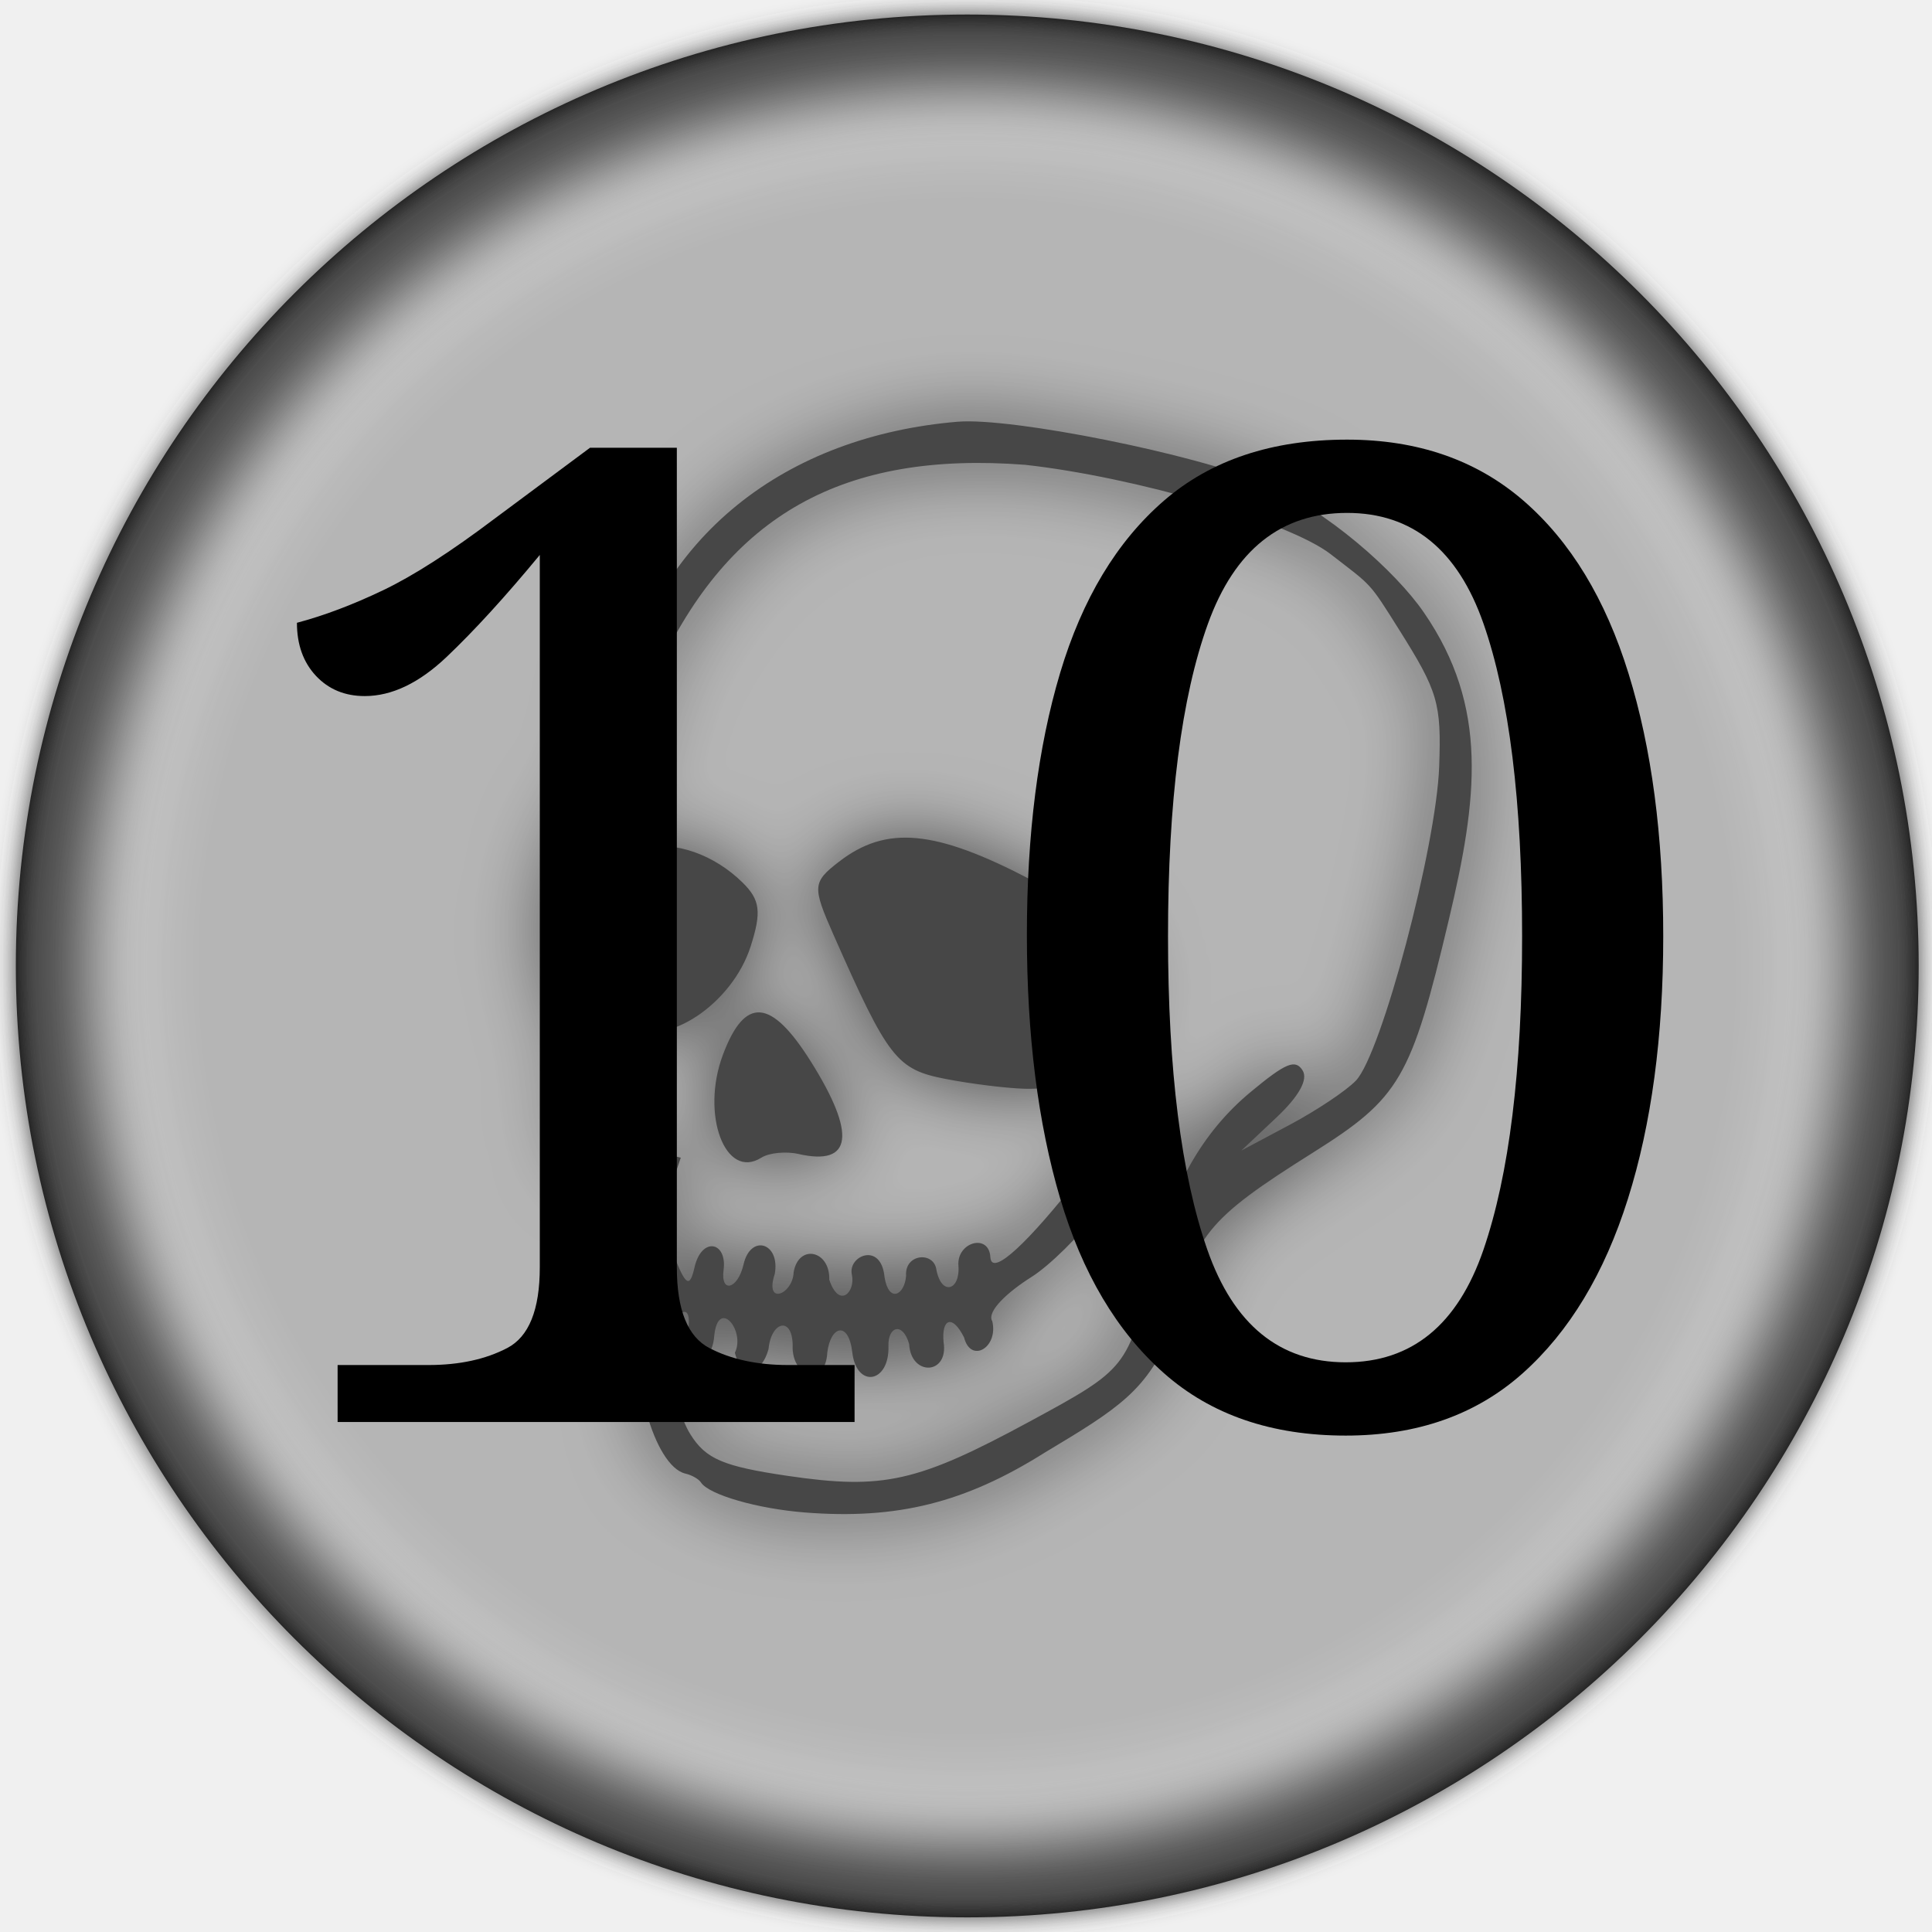
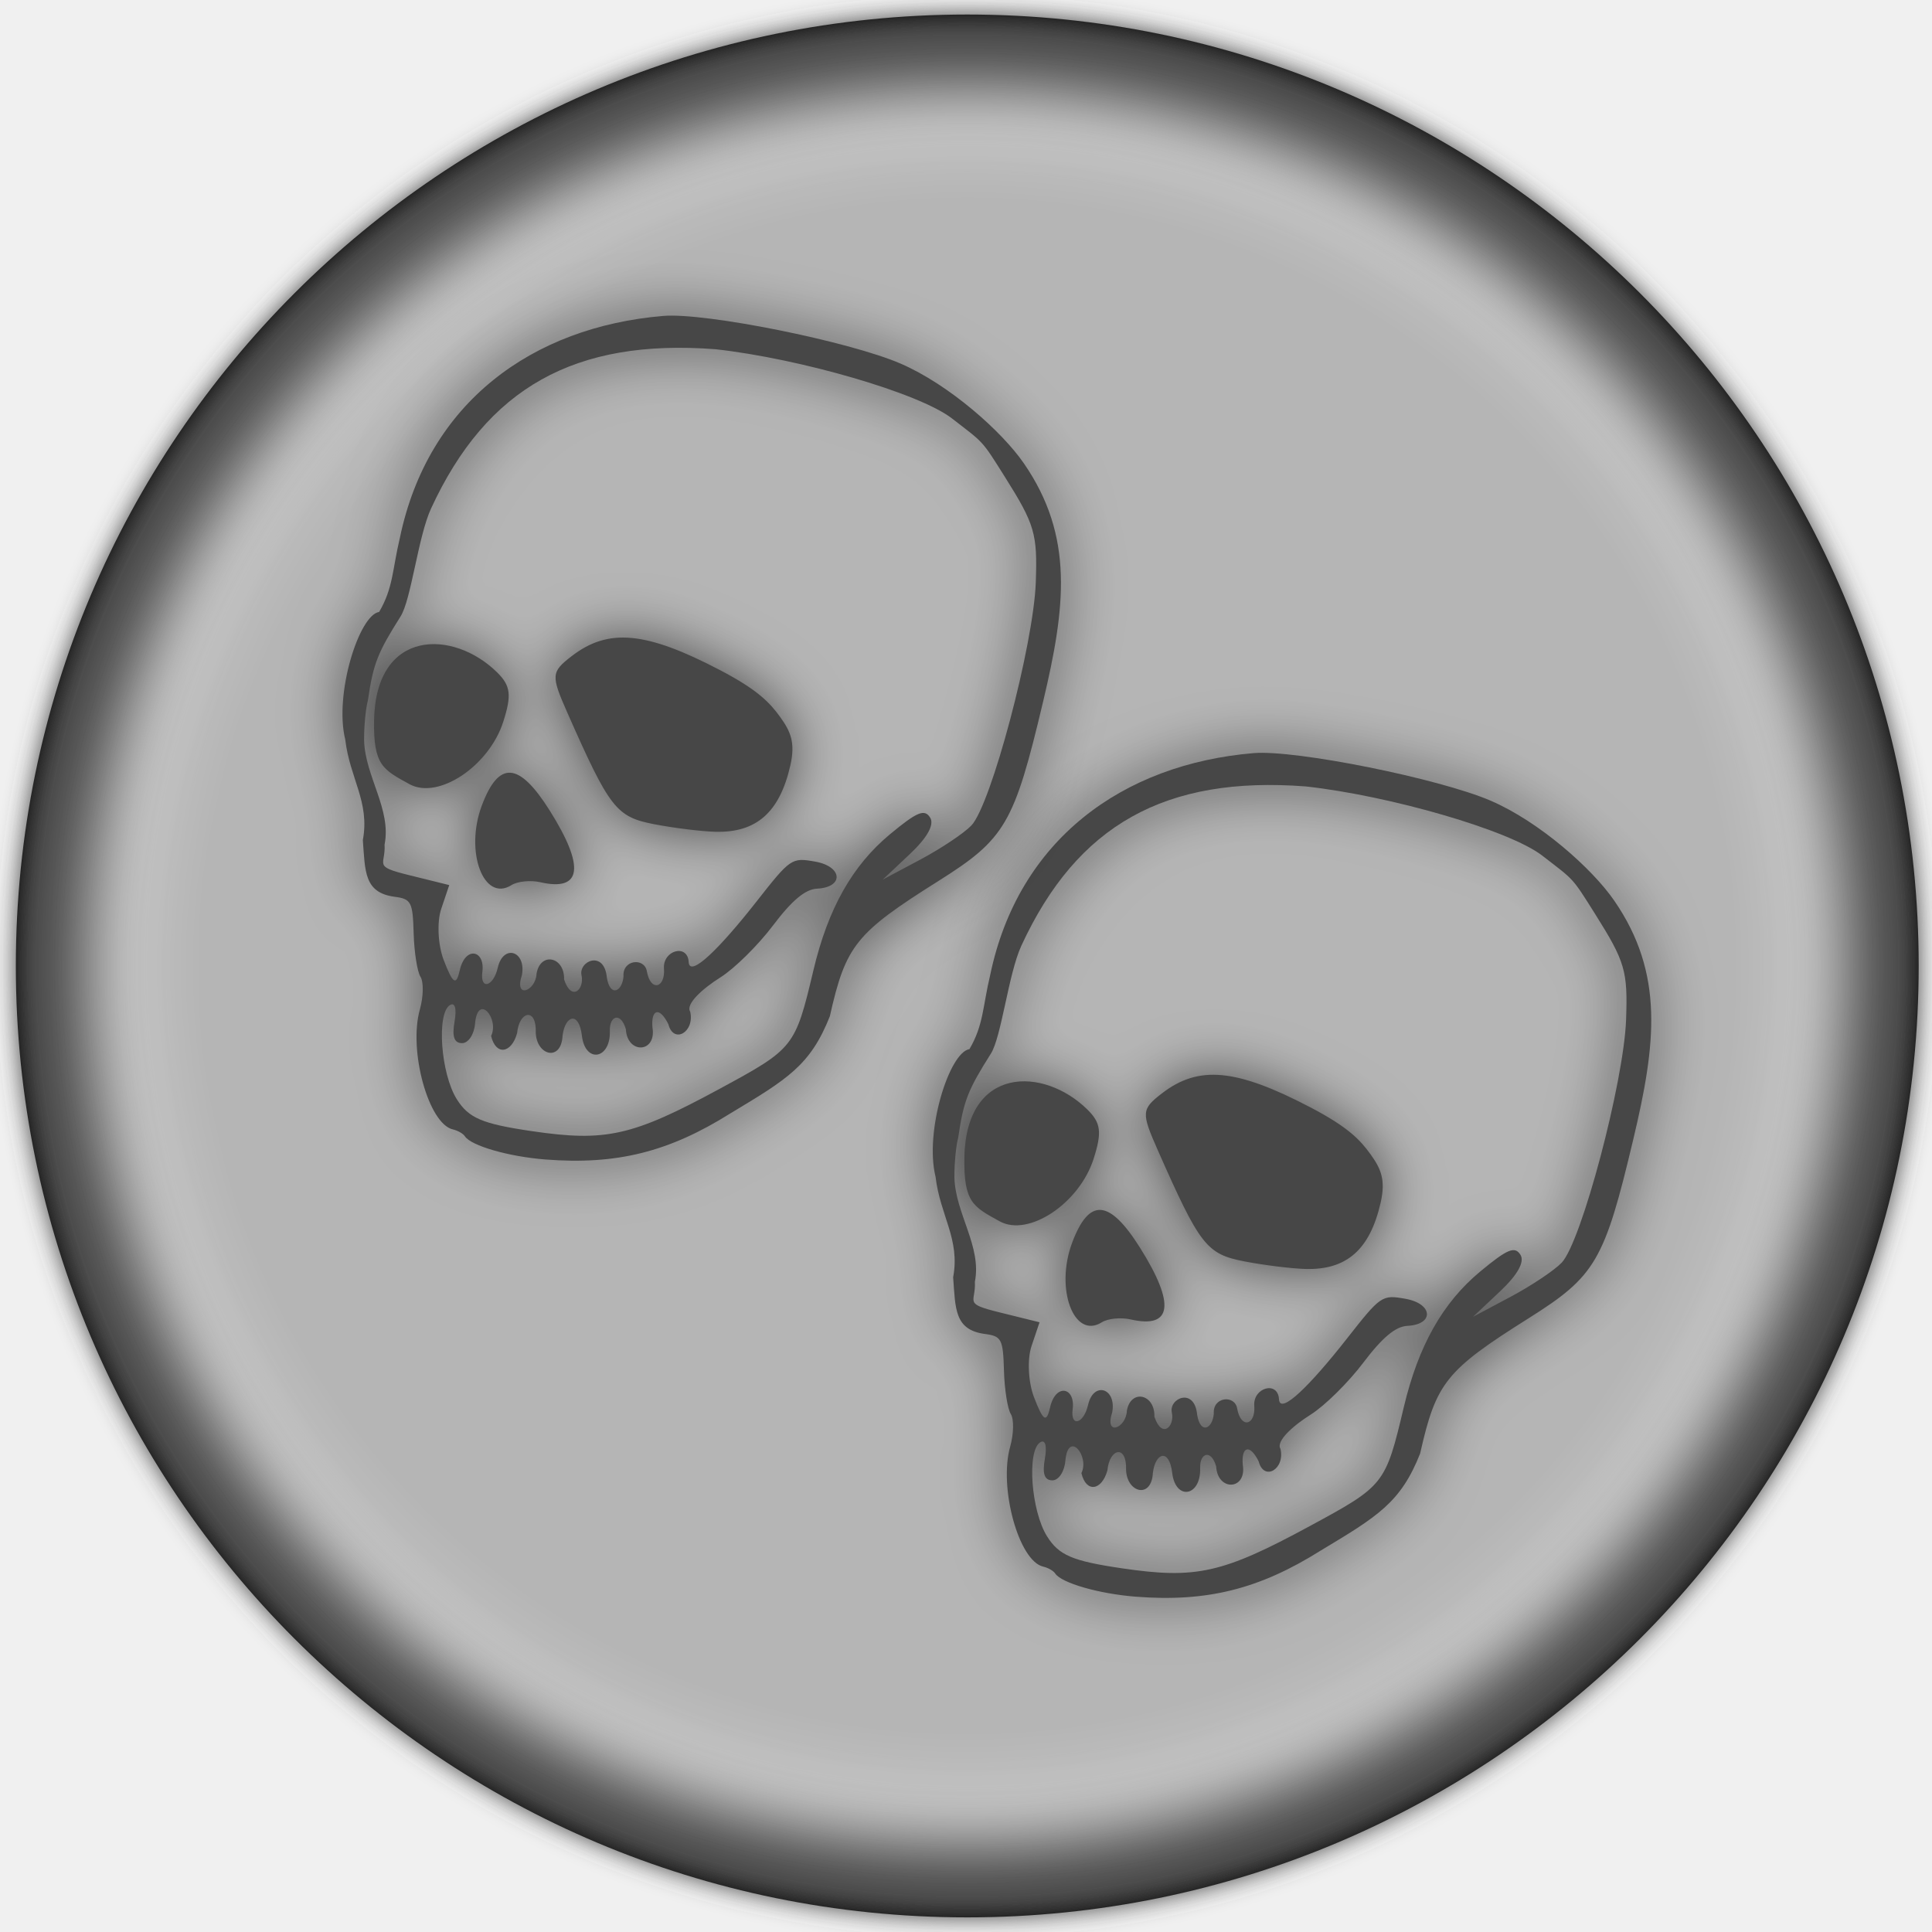
<svg xmlns="http://www.w3.org/2000/svg" width="400" height="400" id="svg2" version="1.1">
  <defs id="defs4">
    <linearGradient id="linearGradient3772">
      <stop style="stop-color:#8e8e8e;stop-opacity:1;" offset="0" id="stop3774" />
      <stop style="stop-color:#8e8e8e;stop-opacity:0;" offset="1" id="stop3776" />
    </linearGradient>
    <filter id="filter3804">
      <feGaussianBlur stdDeviation="7.742" id="feGaussianBlur3806" />
    </filter>
    <filter id="filter3861">
      <feGaussianBlur stdDeviation="2.364" id="feGaussianBlur3863" />
    </filter>
    <filter id="filter3858">
      <feGaussianBlur stdDeviation="3.311" id="feGaussianBlur3860" />
    </filter>
+     <filter color-interpolation-filters="sRGB" id="filter3858-8">
+       <feGaussianBlur stdDeviation="3.311" id="feGaussianBlur3860-7" />
+     </filter>
  </defs>
  <g id="layer1" transform="translate(0,-652.3622)">
    <path style="fill:none;stroke:none" id="path2987" d="m 49.497,32.81 c 0,11.437 -9.045,20.708 -20.203,20.708 -11.158,0 -20.203,-9.271 -20.203,-20.708 0,-11.437 9.045,-20.708 20.203,-20.708 11.158,0 20.203,9.271 20.203,20.708 z" transform="translate(0,652.3622)" />
    <path style="fill:#000000;fill-opacity:1;stroke:none" id="path2989" d="m 397.242,194.939 c 0,108.789 -88.191,196.98 -196.98,196.98 -108.789,0 -196.98,-88.191 -196.98,-196.98 0,-108.789 88.191,-196.98 196.98,-196.98 108.789,0 196.98,88.191 196.98,196.98 z" transform="translate(0,657.4129)" />
    <path style="fill:#474747;fill-opacity:1;stroke:none;filter:url(#filter3861)" id="path2989-1" d="m 397.242,194.939 c 0,108.789 -88.191,196.98 -196.98,196.98 -108.789,0 -196.98,-88.191 -196.98,-196.98 0,-108.789 88.191,-196.98 196.98,-196.98 108.789,0 196.98,88.191 196.98,196.98 z" transform="translate(0,657.4129)" />
    <path style="fill:#c8c8c8;stroke:#ffffff;stroke-opacity:1;stroke-width:9;stroke-miterlimit:4;stroke-dasharray:none;filter:url(#filter3804);opacity:0.849;fill-opacity:1" id="path2989-1-8" d="m 397.242,194.939 c 0,108.789 -88.191,196.98 -196.98,196.98 -108.789,0 -196.98,-88.191 -196.98,-196.98 0,-108.789 88.191,-196.98 196.98,-196.98 108.789,0 196.98,88.191 196.98,196.98 z" transform="matrix(0.9,0,0,0.9,20.02627,676.9068)" />
-     <text xml:space="preserve" style="font-size:280.922px;font-style:normal;font-variant:normal;font-weight:normal;font-stretch:normal;text-align:start;line-height:125%;letter-spacing:0px;word-spacing:0px;writing-mode:lr-tb;text-anchor:start;fill:#000000;fill-opacity:1;stroke:none;font-family:UnBatang;-inkscape-font-specification:UnBatang" x="42.93" y="946.776" id="text3865">
-       <tspan id="tspan3867" x="42.93" y="946.776">10</tspan>
-     </text>
-     <g id="g3862" transform="matrix(1.04276,0,0,1.04276,-8.260741,-39.43956)" style="opacity:0.609">
+     <g id="g3862" transform="matrix(0.8064388,0,0,0.8064388,99.83455,205.7423)" style="opacity:0.609">
      <g style="color:#000000;fill:#000000;fill-opacity:1;fill-rule:nonzero;stroke-width:1;stroke-linecap:butt;stroke-linejoin:miter;stroke-miterlimit:4;stroke-opacity:1;stroke-dasharray:none;stroke-dashoffset:0;marker:none;visibility:visible;display:inline;overflow:visible;enable-background:accumulate" transform="matrix(2.208948,0,0,2.208948,115.6792,747.0937)" id="g3009">
        <path style="color:#000000;fill:#000000;fill-opacity:1;fill-rule:nonzero;stroke-width:1;stroke-linecap:butt;stroke-linejoin:miter;stroke-miterlimit:4;stroke-opacity:1;stroke-dasharray:none;stroke-dashoffset:0;marker:none;visibility:visible;display:inline;overflow:visible;enable-background:accumulate" d="m 45.098,92.708 c -7.155,4.496 -13.234,6.013 -21.509,5.368 -4.273,-0.333 -8.654,-1.596 -9.364,-2.699 C 14.026,95.069 13.399,94.711 12.83,94.581 9.998,93.934 7.652,85.413 8.994,80.643 9.412,79.156 9.446,77.449 9.069,76.849 8.692,76.249 8.334,73.973 8.273,71.79 8.171,68.142 7.992,67.798 6.062,67.542 2.511,67.072 2.639,64.611 2.367,60.946 3.199,56.525 0.847,53.771 0.323,49.27 -0.981,44.004 1.929,34.784 4.261,34.44 5.903,31.638 5.792,29.525 6.666,25.851 9.937,10.084 22.077,1.309 37.294,0.034 42.162,-0.374 58.842,2.977 64.857,5.571 c 5.648,2.436 11.796,7.9 14.343,11.606 5.862,8.511 4.827,16.734 2.234,27.665 -3.377,14.234 -4.393,15.974 -12.187,20.877 -9.603,6.041 -10.751,7.472 -12.603,15.709 -2.248,5.693 -4.907,7.296 -11.546,11.28 z m 9.644,-16.654 c 1.699,-7.146 4.515,-12.143 8.895,-15.779 3.146,-2.612 4.012,-2.972 4.662,-1.937 0.515,0.82 -0.321,2.325 -2.355,4.24 l -3.154,2.969 4.366,-2.325 c 2.401,-1.279 5.073,-3.063 5.937,-3.965 2.293,-2.394 7.228,-21.008 7.485,-28.238 C 80.782,25.339 80.471,24.279 76.972,18.718 74.232,14.363 74.573,14.845 70.833,11.946 67.031,8.999 53.158,4.99 43.368,3.906 27.023,2.647 16.767,8.387 10.295,22.415 8.782,25.693 7.976,33.101 6.73,34.995 4.151,39.087 3.579,40.381 2.961,44.688 c -0.388,1.5 -0.464,4.052 -0.447,4.668 0.112,4.189 3.195,8.024 2.379,12.119 0.136,2.45 -1.418,2.498 2.84,3.552 l 4.675,1.157 -0.931,2.762 c -0.512,1.519 -0.385,4.19 0.283,5.936 1.09,2.849 1.463,3.02 1.879,1.177 0.636,-2.815 2.957,-2.341 2.618,0.22 -0.284,2.142 1.284,1.734 1.794,-0.503 0.63,-2.76 3.305,-1.963 2.809,0.847 -0.959,2.909 1.629,1.854 1.695,-0.146 0.438,-2.567 3.282,-1.988 3.202,0.682 0.884,2.642 2.38,1.117 2.027,-0.477 -0.372,-1.675 2.647,-2.991 2.943,0.256 0.387,2.341 1.798,1.613 1.935,-0.135 -0.148,-1.971 2.43,-2.211 2.71,-0.621 0.438,2.484 2.171,1.948 1.993,-0.288 -0.169,-2.12 2.75,-2.952 2.872,-0.764 0.106,1.899 3.655,-1.647 7.858,-7.001 3.984,-5.076 4.103,-5.158 6.833,-4.676 3.21,0.566 3.386,2.986 0.229,3.147 -1.375,0.07 -2.913,1.355 -5.117,4.274 -1.733,2.296 -4.481,5.01 -6.106,6.031 -2.062,1.296 -4.081,3.1 -3.524,3.986 0.555,2.371 -1.929,3.817 -2.536,1.458 -1.047,-2.112 -2.035,-1.699 -1.846,0.388 0.496,2.982 -2.937,3.128 -3.093,0.195 -0.588,-2.044 -1.918,-1.561 -1.86,0.169 0.113,3.362 -2.867,3.843 -3.248,0.588 -0.34,-2.899 -1.965,-2.372 -2.248,0.009 -0.154,3.04 -3.023,2.32 -3.116,-0.367 0.108,-2.967 -1.929,-2.524 -2.165,0.053 -0.651,2.379 -2.479,2.655 -3.025,0.329 0.979,-1.994 -1.528,-5.021 -1.862,-1.461 -0.093,1.26 -0.768,2.296 -1.499,2.301 -0.931,0.007 -1.197,-0.749 -0.885,-2.515 0.266,-1.511 0.047,-2.275 -0.545,-1.902 -1.565,0.984 -1.056,7.967 0.797,10.923 1.383,2.207 2.944,2.873 8.723,3.723 8.617,1.267 11.688,0.576 21.822,-4.913 8.683,-4.702 8.784,-4.83 10.919,-13.814 z M 43.321,59.987 C 41.686,59.942 38.497,59.547 36.233,59.11 31.812,58.256 31.058,57.288 26.141,46.159 24.219,41.809 24.248,41.422 26.627,39.584 c 4.271,-3.3 8.648,-2.887 17.276,1.628 4.364,2.284 5.76,3.767 6.961,5.431 1.201,1.664 1.799,2.955 1.188,5.635 -1.246,5.459 -3.945,7.842 -8.731,7.709 z M 22.995,65.852 c -1.137,-0.26 -2.644,-0.11 -3.349,0.333 -3.244,2.039 -5.457,-3.889 -3.451,-9.246 1.972,-5.268 4.327,-5.091 7.899,0.594 4.114,6.547 3.734,9.423 -1.099,8.319 z M 7.779,54.45 C 4.733,52.769 3.57,52.288 3.675,46.99 3.887,36.353 12.881,36.457 17.962,41.453 c 1.583,1.557 1.72,2.641 0.725,5.745 -1.659,5.175 -7.562,9.1 -10.909,7.252 z" id="path3332" />
      </g>
      <g style="color:#000000;fill:#000000;fill-opacity:1;fill-rule:nonzero;stroke-width:1;stroke-linecap:butt;stroke-linejoin:miter;stroke-miterlimit:4;stroke-opacity:1;stroke-dasharray:none;stroke-dashoffset:0;marker:none;visibility:visible;display:inline;overflow:visible;filter:url(#filter3858);enable-background:accumulate" transform="matrix(2.208948,0,0,2.208948,115.6792,747.0937)" id="g3009-0">
        <path style="color:#000000;fill:#000000;fill-opacity:1;fill-rule:nonzero;stroke-width:1;stroke-linecap:butt;stroke-linejoin:miter;stroke-miterlimit:4;stroke-opacity:1;stroke-dasharray:none;stroke-dashoffset:0;marker:none;visibility:visible;display:inline;overflow:visible;enable-background:accumulate" d="m 45.098,92.708 c -7.155,4.496 -13.234,6.013 -21.509,5.368 -4.273,-0.333 -8.654,-1.596 -9.364,-2.699 C 14.026,95.069 13.399,94.711 12.83,94.581 9.998,93.934 7.652,85.413 8.994,80.643 9.412,79.156 9.446,77.449 9.069,76.849 8.692,76.249 8.334,73.973 8.273,71.79 8.171,68.142 7.992,67.798 6.062,67.542 2.511,67.072 2.639,64.611 2.367,60.946 3.199,56.525 0.847,53.771 0.323,49.27 -0.981,44.004 1.929,34.784 4.261,34.44 5.903,31.638 5.792,29.525 6.666,25.851 9.937,10.084 22.077,1.309 37.294,0.034 42.162,-0.374 58.842,2.977 64.857,5.571 c 5.648,2.436 11.796,7.9 14.343,11.606 5.862,8.511 4.827,16.734 2.234,27.665 -3.377,14.234 -4.393,15.974 -12.187,20.877 -9.603,6.041 -10.751,7.472 -12.603,15.709 -2.248,5.693 -4.907,7.296 -11.546,11.28 z m 9.644,-16.654 c 1.699,-7.146 4.515,-12.143 8.895,-15.779 3.146,-2.612 4.012,-2.972 4.662,-1.937 0.515,0.82 -0.321,2.325 -2.355,4.24 l -3.154,2.969 4.366,-2.325 c 2.401,-1.279 5.073,-3.063 5.937,-3.965 2.293,-2.394 7.228,-21.008 7.485,-28.238 C 80.782,25.339 80.471,24.279 76.972,18.718 74.232,14.363 74.573,14.845 70.833,11.946 67.031,8.999 53.158,4.99 43.368,3.906 27.023,2.647 16.767,8.387 10.295,22.415 8.782,25.693 7.976,33.101 6.73,34.995 4.151,39.087 3.579,40.381 2.961,44.688 c -0.388,1.5 -0.464,4.052 -0.447,4.668 0.112,4.189 3.195,8.024 2.379,12.119 0.136,2.45 -1.418,2.498 2.84,3.552 l 4.675,1.157 -0.931,2.762 c -0.512,1.519 -0.385,4.19 0.283,5.936 1.09,2.849 1.463,3.02 1.879,1.177 0.636,-2.815 2.957,-2.341 2.618,0.22 -0.284,2.142 1.284,1.734 1.794,-0.503 0.63,-2.76 3.305,-1.963 2.809,0.847 -0.959,2.909 1.629,1.854 1.695,-0.146 0.438,-2.567 3.282,-1.988 3.202,0.682 0.884,2.642 2.38,1.117 2.027,-0.477 -0.372,-1.675 2.647,-2.991 2.943,0.256 0.387,2.341 1.798,1.613 1.935,-0.135 -0.148,-1.971 2.43,-2.211 2.71,-0.621 0.438,2.484 2.171,1.948 1.993,-0.288 -0.169,-2.12 2.75,-2.952 2.872,-0.764 0.106,1.899 3.655,-1.647 7.858,-7.001 3.984,-5.076 4.103,-5.158 6.833,-4.676 3.21,0.566 3.386,2.986 0.229,3.147 -1.375,0.07 -2.913,1.355 -5.117,4.274 -1.733,2.296 -4.481,5.01 -6.106,6.031 -2.062,1.296 -4.081,3.1 -3.524,3.986 0.555,2.371 -1.929,3.817 -2.536,1.458 -1.047,-2.112 -2.035,-1.699 -1.846,0.388 0.496,2.982 -2.937,3.128 -3.093,0.195 -0.588,-2.044 -1.918,-1.561 -1.86,0.169 0.113,3.362 -2.867,3.843 -3.248,0.588 -0.34,-2.899 -1.965,-2.372 -2.248,0.009 -0.154,3.04 -3.023,2.32 -3.116,-0.367 0.108,-2.967 -1.929,-2.524 -2.165,0.053 -0.651,2.379 -2.479,2.655 -3.025,0.329 0.979,-1.994 -1.528,-5.021 -1.862,-1.461 -0.093,1.26 -0.768,2.296 -1.499,2.301 -0.931,0.007 -1.197,-0.749 -0.885,-2.515 0.266,-1.511 0.047,-2.275 -0.545,-1.902 -1.565,0.984 -1.056,7.967 0.797,10.923 1.383,2.207 2.944,2.873 8.723,3.723 8.617,1.267 11.688,0.576 21.822,-4.913 8.683,-4.702 8.784,-4.83 10.919,-13.814 z M 43.321,59.987 C 41.686,59.942 38.497,59.547 36.233,59.11 31.812,58.256 31.058,57.288 26.141,46.159 24.219,41.809 24.248,41.422 26.627,39.584 c 4.271,-3.3 8.648,-2.887 17.276,1.628 4.364,2.284 5.76,3.767 6.961,5.431 1.201,1.664 1.799,2.955 1.188,5.635 -1.246,5.459 -3.945,7.842 -8.731,7.709 z M 22.995,65.852 c -1.137,-0.26 -2.644,-0.11 -3.349,0.333 -3.244,2.039 -5.457,-3.889 -3.451,-9.246 1.972,-5.268 4.327,-5.091 7.899,0.594 4.114,6.547 3.734,9.423 -1.099,8.319 z M 7.779,54.45 C 4.733,52.769 3.57,52.288 3.675,46.99 3.887,36.353 12.881,36.457 17.962,41.453 c 1.583,1.557 1.72,2.641 0.725,5.745 -1.659,5.175 -7.562,9.1 -10.909,7.252 z" id="path3332-1" />
      </g>
    </g>
+     <g id="g3862-5" transform="matrix(0.8064388,0,0,0.8064388,-22.38163,115.2251)" style="opacity:0.609">
+       <g style="color:#000000;fill:#000000;fill-opacity:1;fill-rule:nonzero;stroke-width:1;stroke-linecap:butt;stroke-linejoin:miter;stroke-miterlimit:4;stroke-opacity:1;stroke-dasharray:none;stroke-dashoffset:0;marker:none;visibility:visible;display:inline;overflow:visible;enable-background:accumulate" transform="matrix(2.208948,0,0,2.208948,115.6792,747.0937)" id="g3009-8">
+         <path style="color:#000000;fill:#000000;fill-opacity:1;fill-rule:nonzero;stroke-width:1;stroke-linecap:butt;stroke-linejoin:miter;stroke-miterlimit:4;stroke-opacity:1;stroke-dasharray:none;stroke-dashoffset:0;marker:none;visibility:visible;display:inline;overflow:visible;enable-background:accumulate" d="m 45.098,92.708 c -7.155,4.496 -13.234,6.013 -21.509,5.368 -4.273,-0.333 -8.654,-1.596 -9.364,-2.699 C 14.026,95.069 13.399,94.711 12.83,94.581 9.998,93.934 7.652,85.413 8.994,80.643 9.412,79.156 9.446,77.449 9.069,76.849 8.692,76.249 8.334,73.973 8.273,71.79 8.171,68.142 7.992,67.798 6.062,67.542 2.511,67.072 2.639,64.611 2.367,60.946 3.199,56.525 0.847,53.771 0.323,49.27 -0.981,44.004 1.929,34.784 4.261,34.44 5.903,31.638 5.792,29.525 6.666,25.851 9.937,10.084 22.077,1.309 37.294,0.034 42.162,-0.374 58.842,2.977 64.857,5.571 c 5.648,2.436 11.796,7.9 14.343,11.606 5.862,8.511 4.827,16.734 2.234,27.665 -3.377,14.234 -4.393,15.974 -12.187,20.877 -9.603,6.041 -10.751,7.472 -12.603,15.709 -2.248,5.693 -4.907,7.296 -11.546,11.28 z m 9.644,-16.654 c 1.699,-7.146 4.515,-12.143 8.895,-15.779 3.146,-2.612 4.012,-2.972 4.662,-1.937 0.515,0.82 -0.321,2.325 -2.355,4.24 l -3.154,2.969 4.366,-2.325 c 2.401,-1.279 5.073,-3.063 5.937,-3.965 2.293,-2.394 7.228,-21.008 7.485,-28.238 C 80.782,25.339 80.471,24.279 76.972,18.718 74.232,14.363 74.573,14.845 70.833,11.946 67.031,8.999 53.158,4.99 43.368,3.906 27.023,2.647 16.767,8.387 10.295,22.415 8.782,25.693 7.976,33.101 6.73,34.995 4.151,39.087 3.579,40.381 2.961,44.688 c -0.388,1.5 -0.464,4.052 -0.447,4.668 0.112,4.189 3.195,8.024 2.379,12.119 0.136,2.45 -1.418,2.498 2.84,3.552 l 4.675,1.157 -0.931,2.762 c -0.512,1.519 -0.385,4.19 0.283,5.936 1.09,2.849 1.463,3.02 1.879,1.177 0.636,-2.815 2.957,-2.341 2.618,0.22 -0.284,2.142 1.284,1.734 1.794,-0.503 0.63,-2.76 3.305,-1.963 2.809,0.847 -0.959,2.909 1.629,1.854 1.695,-0.146 0.438,-2.567 3.282,-1.988 3.202,0.682 0.884,2.642 2.38,1.117 2.027,-0.477 -0.372,-1.675 2.647,-2.991 2.943,0.256 0.387,2.341 1.798,1.613 1.935,-0.135 -0.148,-1.971 2.43,-2.211 2.71,-0.621 0.438,2.484 2.171,1.948 1.993,-0.288 -0.169,-2.12 2.75,-2.952 2.872,-0.764 0.106,1.899 3.655,-1.647 7.858,-7.001 3.984,-5.076 4.103,-5.158 6.833,-4.676 3.21,0.566 3.386,2.986 0.229,3.147 -1.375,0.07 -2.913,1.355 -5.117,4.274 -1.733,2.296 -4.481,5.01 -6.106,6.031 -2.062,1.296 -4.081,3.1 -3.524,3.986 0.555,2.371 -1.929,3.817 -2.536,1.458 -1.047,-2.112 -2.035,-1.699 -1.846,0.388 0.496,2.982 -2.937,3.128 -3.093,0.195 -0.588,-2.044 -1.918,-1.561 -1.86,0.169 0.113,3.362 -2.867,3.843 -3.248,0.588 -0.34,-2.899 -1.965,-2.372 -2.248,0.009 -0.154,3.04 -3.023,2.32 -3.116,-0.367 0.108,-2.967 -1.929,-2.524 -2.165,0.053 -0.651,2.379 -2.479,2.655 -3.025,0.329 0.979,-1.994 -1.528,-5.021 -1.862,-1.461 -0.093,1.26 -0.768,2.296 -1.499,2.301 -0.931,0.007 -1.197,-0.749 -0.885,-2.515 0.266,-1.511 0.047,-2.275 -0.545,-1.902 -1.565,0.984 -1.056,7.967 0.797,10.923 1.383,2.207 2.944,2.873 8.723,3.723 8.617,1.267 11.688,0.576 21.822,-4.913 8.683,-4.702 8.784,-4.83 10.919,-13.814 z M 43.321,59.987 C 41.686,59.942 38.497,59.547 36.233,59.11 31.812,58.256 31.058,57.288 26.141,46.159 24.219,41.809 24.248,41.422 26.627,39.584 c 4.271,-3.3 8.648,-2.887 17.276,1.628 4.364,2.284 5.76,3.767 6.961,5.431 1.201,1.664 1.799,2.955 1.188,5.635 -1.246,5.459 -3.945,7.842 -8.731,7.709 z M 22.995,65.852 c -1.137,-0.26 -2.644,-0.11 -3.349,0.333 -3.244,2.039 -5.457,-3.889 -3.451,-9.246 1.972,-5.268 4.327,-5.091 7.899,0.594 4.114,6.547 3.734,9.423 -1.099,8.319 z M 7.779,54.45 C 4.733,52.769 3.57,52.288 3.675,46.99 3.887,36.353 12.881,36.457 17.962,41.453 c 1.583,1.557 1.72,2.641 0.725,5.745 -1.659,5.175 -7.562,9.1 -10.909,7.252 z" id="path3332-3" />
+       </g>
+       <g style="color:#000000;fill:#000000;fill-opacity:1;fill-rule:nonzero;stroke-width:1;stroke-linecap:butt;stroke-linejoin:miter;stroke-miterlimit:4;stroke-opacity:1;stroke-dasharray:none;stroke-dashoffset:0;marker:none;visibility:visible;display:inline;overflow:visible;filter:url(#filter3858-8);enable-background:accumulate" transform="matrix(2.208948,0,0,2.208948,115.6792,747.0937)" id="g3009-0-5">
+         <path style="color:#000000;fill:#000000;fill-opacity:1;fill-rule:nonzero;stroke-width:1;stroke-linecap:butt;stroke-linejoin:miter;stroke-miterlimit:4;stroke-opacity:1;stroke-dasharray:none;stroke-dashoffset:0;marker:none;visibility:visible;display:inline;overflow:visible;enable-background:accumulate" d="m 45.098,92.708 c -7.155,4.496 -13.234,6.013 -21.509,5.368 -4.273,-0.333 -8.654,-1.596 -9.364,-2.699 C 14.026,95.069 13.399,94.711 12.83,94.581 9.998,93.934 7.652,85.413 8.994,80.643 9.412,79.156 9.446,77.449 9.069,76.849 8.692,76.249 8.334,73.973 8.273,71.79 8.171,68.142 7.992,67.798 6.062,67.542 2.511,67.072 2.639,64.611 2.367,60.946 3.199,56.525 0.847,53.771 0.323,49.27 -0.981,44.004 1.929,34.784 4.261,34.44 5.903,31.638 5.792,29.525 6.666,25.851 9.937,10.084 22.077,1.309 37.294,0.034 42.162,-0.374 58.842,2.977 64.857,5.571 c 5.648,2.436 11.796,7.9 14.343,11.606 5.862,8.511 4.827,16.734 2.234,27.665 -3.377,14.234 -4.393,15.974 -12.187,20.877 -9.603,6.041 -10.751,7.472 -12.603,15.709 -2.248,5.693 -4.907,7.296 -11.546,11.28 z m 9.644,-16.654 c 1.699,-7.146 4.515,-12.143 8.895,-15.779 3.146,-2.612 4.012,-2.972 4.662,-1.937 0.515,0.82 -0.321,2.325 -2.355,4.24 l -3.154,2.969 4.366,-2.325 c 2.401,-1.279 5.073,-3.063 5.937,-3.965 2.293,-2.394 7.228,-21.008 7.485,-28.238 C 80.782,25.339 80.471,24.279 76.972,18.718 74.232,14.363 74.573,14.845 70.833,11.946 67.031,8.999 53.158,4.99 43.368,3.906 27.023,2.647 16.767,8.387 10.295,22.415 8.782,25.693 7.976,33.101 6.73,34.995 4.151,39.087 3.579,40.381 2.961,44.688 c -0.388,1.5 -0.464,4.052 -0.447,4.668 0.112,4.189 3.195,8.024 2.379,12.119 0.136,2.45 -1.418,2.498 2.84,3.552 l 4.675,1.157 -0.931,2.762 c -0.512,1.519 -0.385,4.19 0.283,5.936 1.09,2.849 1.463,3.02 1.879,1.177 0.636,-2.815 2.957,-2.341 2.618,0.22 -0.284,2.142 1.284,1.734 1.794,-0.503 0.63,-2.76 3.305,-1.963 2.809,0.847 -0.959,2.909 1.629,1.854 1.695,-0.146 0.438,-2.567 3.282,-1.988 3.202,0.682 0.884,2.642 2.38,1.117 2.027,-0.477 -0.372,-1.675 2.647,-2.991 2.943,0.256 0.387,2.341 1.798,1.613 1.935,-0.135 -0.148,-1.971 2.43,-2.211 2.71,-0.621 0.438,2.484 2.171,1.948 1.993,-0.288 -0.169,-2.12 2.75,-2.952 2.872,-0.764 0.106,1.899 3.655,-1.647 7.858,-7.001 3.984,-5.076 4.103,-5.158 6.833,-4.676 3.21,0.566 3.386,2.986 0.229,3.147 -1.375,0.07 -2.913,1.355 -5.117,4.274 -1.733,2.296 -4.481,5.01 -6.106,6.031 -2.062,1.296 -4.081,3.1 -3.524,3.986 0.555,2.371 -1.929,3.817 -2.536,1.458 -1.047,-2.112 -2.035,-1.699 -1.846,0.388 0.496,2.982 -2.937,3.128 -3.093,0.195 -0.588,-2.044 -1.918,-1.561 -1.86,0.169 0.113,3.362 -2.867,3.843 -3.248,0.588 -0.34,-2.899 -1.965,-2.372 -2.248,0.009 -0.154,3.04 -3.023,2.32 -3.116,-0.367 0.108,-2.967 -1.929,-2.524 -2.165,0.053 -0.651,2.379 -2.479,2.655 -3.025,0.329 0.979,-1.994 -1.528,-5.021 -1.862,-1.461 -0.093,1.26 -0.768,2.296 -1.499,2.301 -0.931,0.007 -1.197,-0.749 -0.885,-2.515 0.266,-1.511 0.047,-2.275 -0.545,-1.902 -1.565,0.984 -1.056,7.967 0.797,10.923 1.383,2.207 2.944,2.873 8.723,3.723 8.617,1.267 11.688,0.576 21.822,-4.913 8.683,-4.702 8.784,-4.83 10.919,-13.814 z M 43.321,59.987 C 41.686,59.942 38.497,59.547 36.233,59.11 31.812,58.256 31.058,57.288 26.141,46.159 24.219,41.809 24.248,41.422 26.627,39.584 c 4.271,-3.3 8.648,-2.887 17.276,1.628 4.364,2.284 5.76,3.767 6.961,5.431 1.201,1.664 1.799,2.955 1.188,5.635 -1.246,5.459 -3.945,7.842 -8.731,7.709 z M 22.995,65.852 c -1.137,-0.26 -2.644,-0.11 -3.349,0.333 -3.244,2.039 -5.457,-3.889 -3.451,-9.246 1.972,-5.268 4.327,-5.091 7.899,0.594 4.114,6.547 3.734,9.423 -1.099,8.319 z M 7.779,54.45 C 4.733,52.769 3.57,52.288 3.675,46.99 3.887,36.353 12.881,36.457 17.962,41.453 c 1.583,1.557 1.72,2.641 0.725,5.745 -1.659,5.175 -7.562,9.1 -10.909,7.252 z" id="path3332-1-3" />
+       </g>
+     </g>
  </g>
  <g id="layer2" />
</svg>
